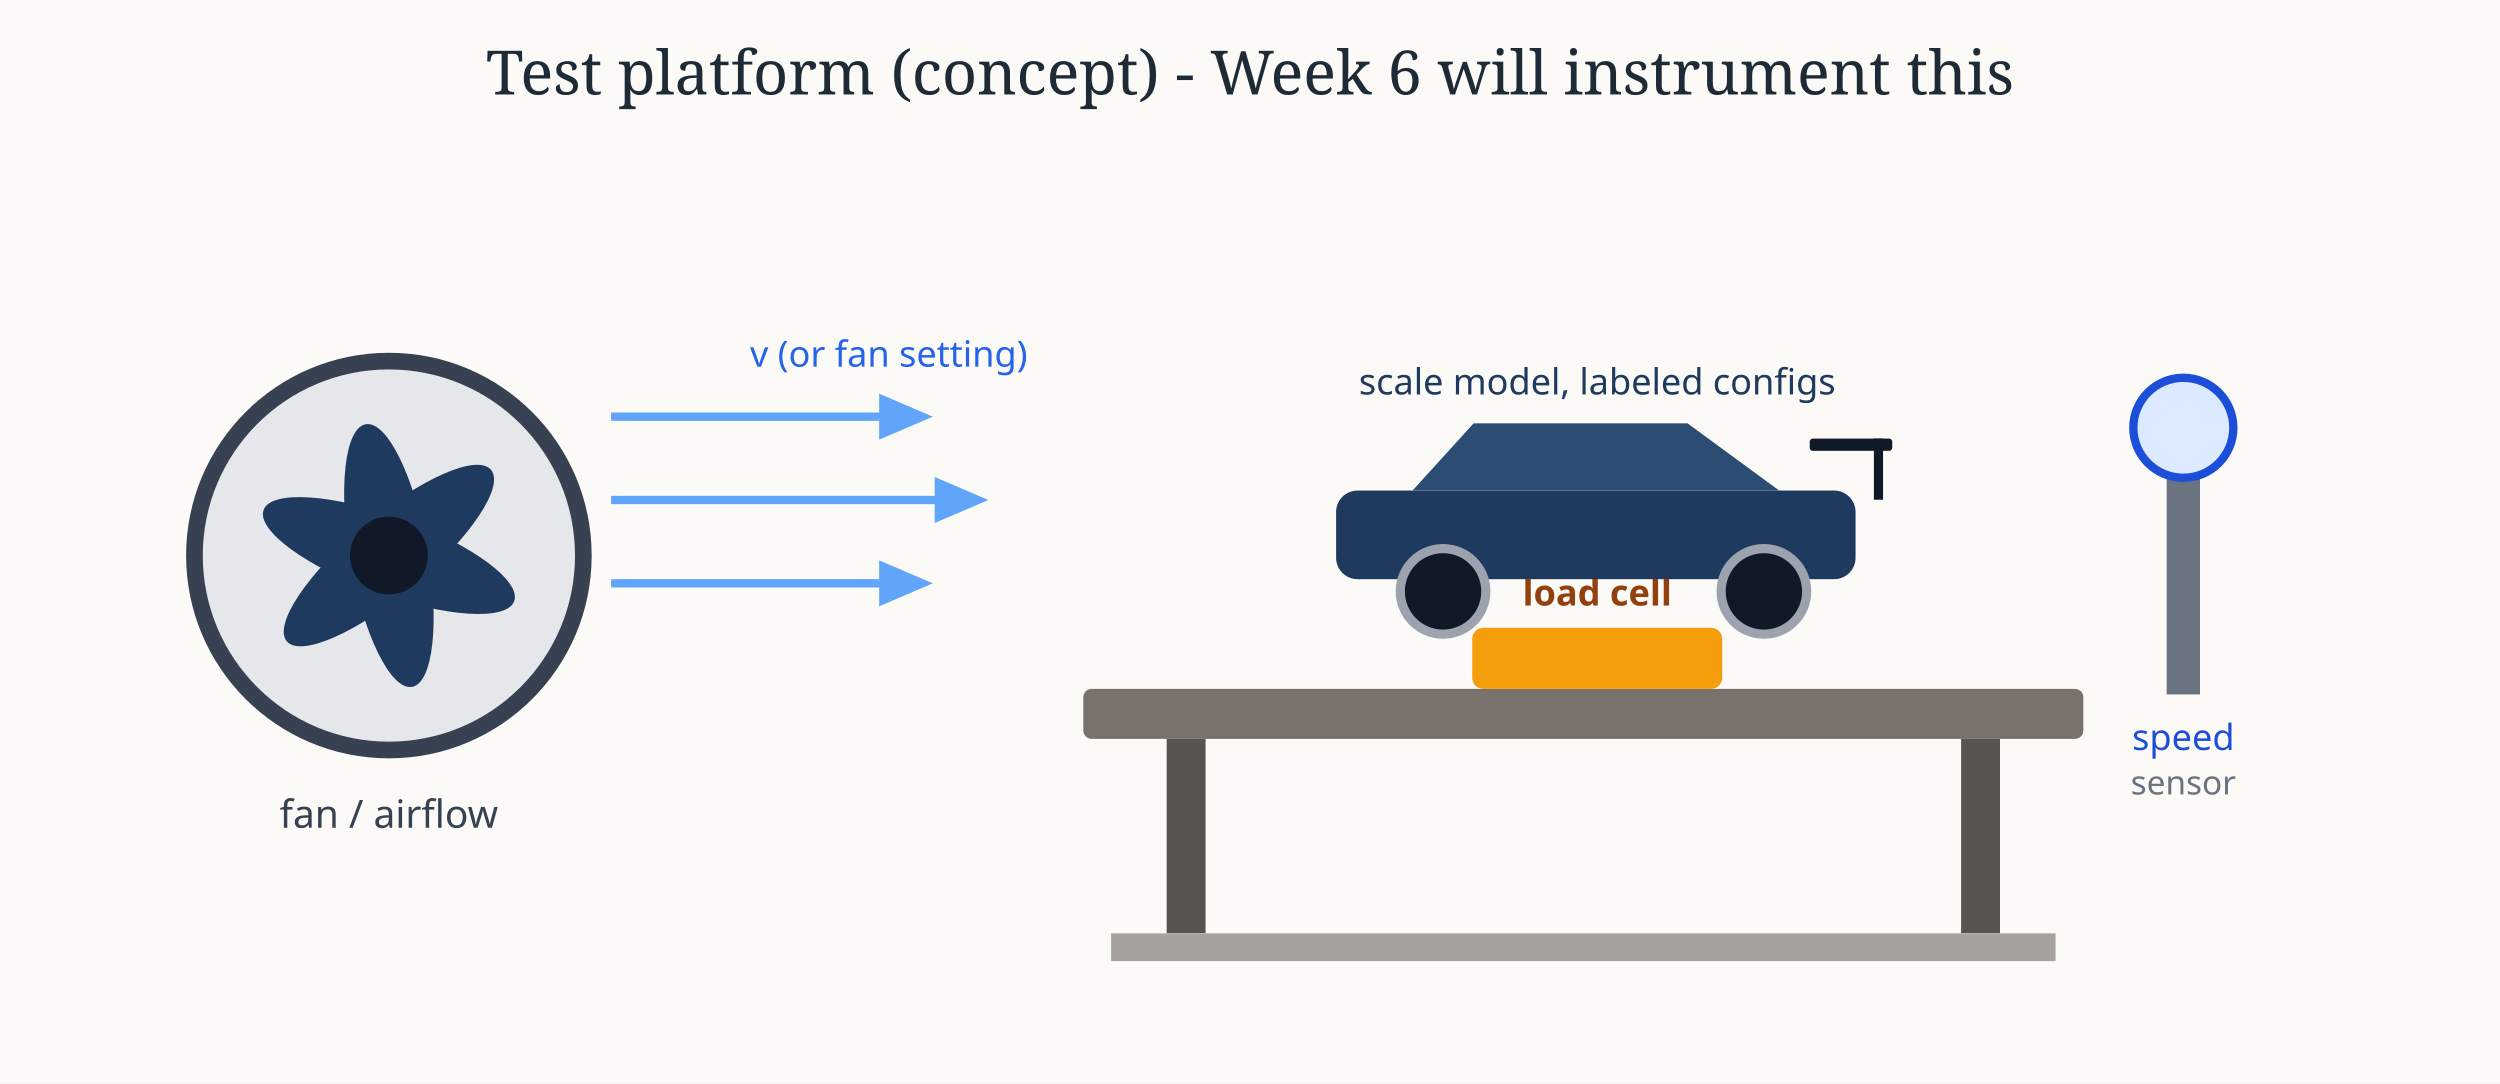
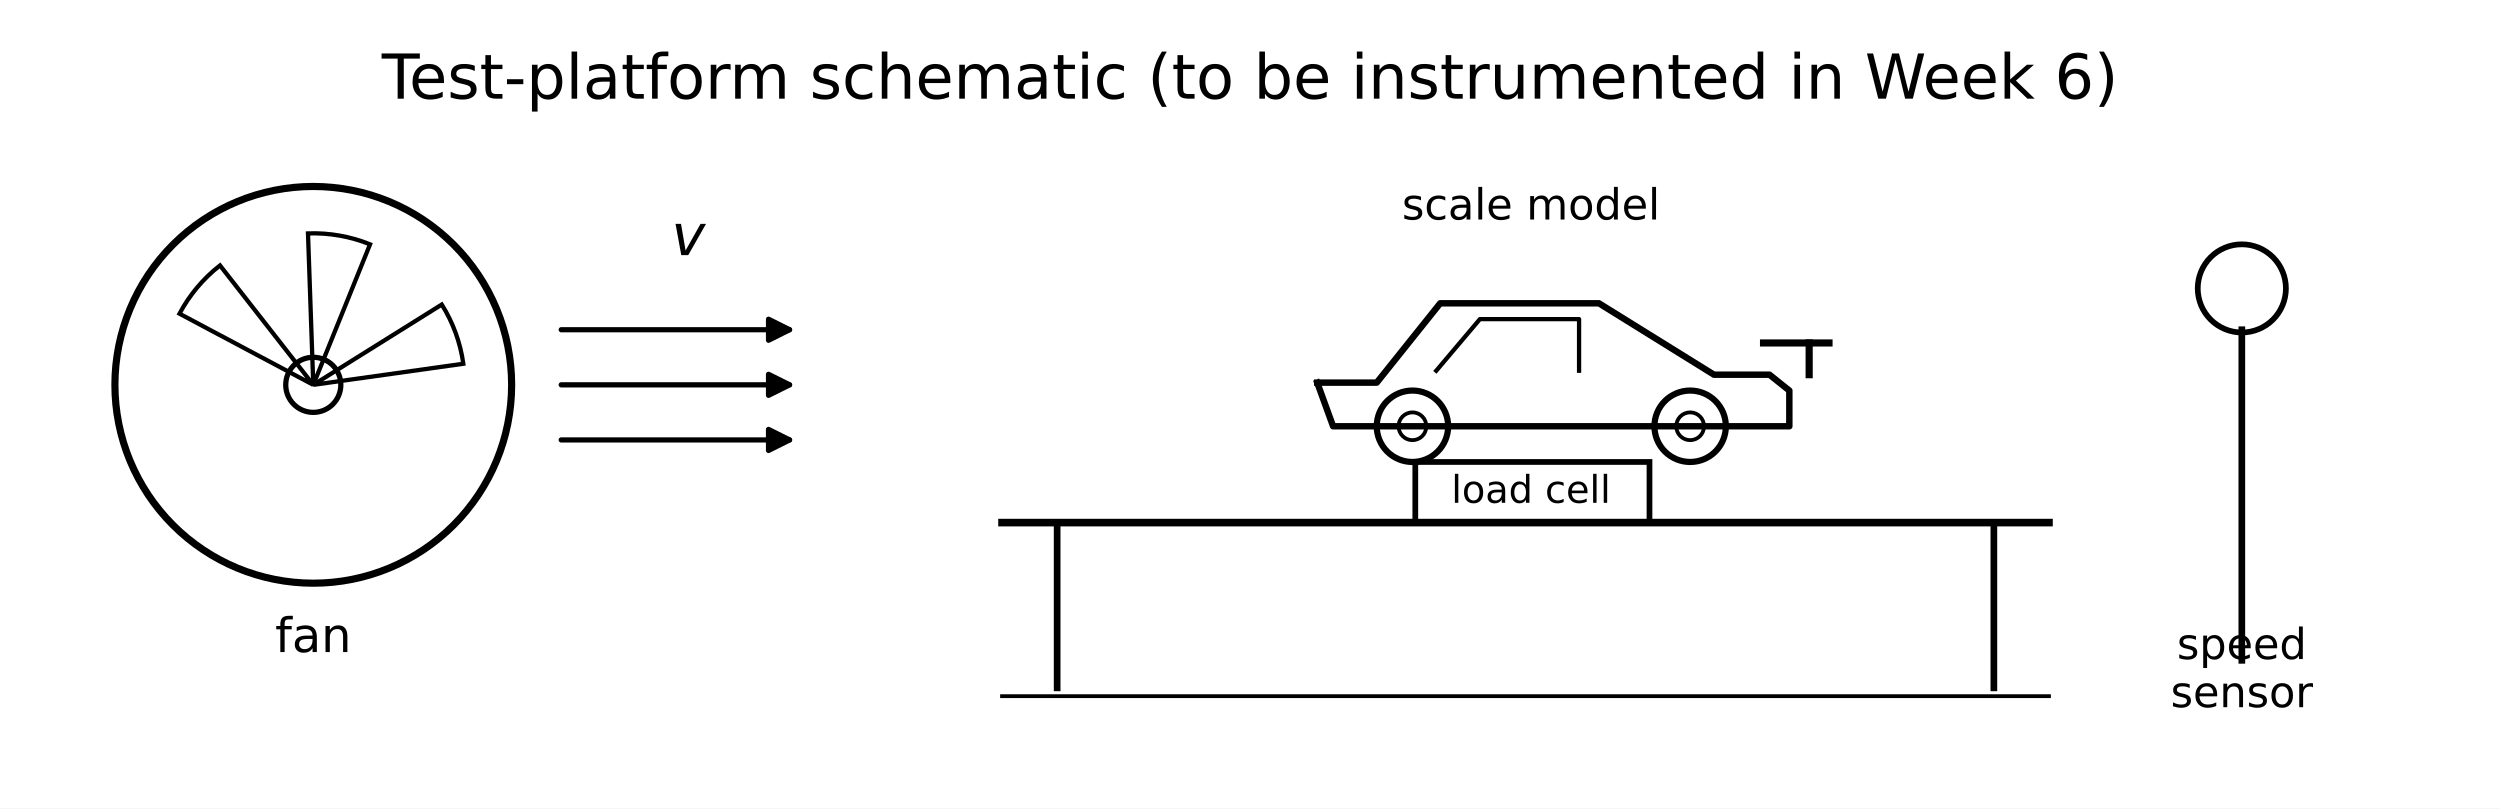
- <svg xmlns="http://www.w3.org/2000/svg" viewBox="0 0 900 390" role="img">
-   <rect width="900" height="390" fill="#fbfaf7" />
-   <text x="450" y="34" text-anchor="middle" font-family="Georgia, serif" font-size="22" fill="#1f2a37">Test platform (concept) - Week 6 will instrument this</text>
-   <g transform="translate(70,110)">
-     <circle cx="70" cy="90" r="70" fill="#e5e7eb" stroke="#374151" stroke-width="6" />
-     <g fill="#1f3a5f">
-       <ellipse cx="70" cy="90" rx="48" ry="14" transform="rotate(20 70 90)" />
-       <ellipse cx="70" cy="90" rx="48" ry="14" transform="rotate(80 70 90)" />
-       <ellipse cx="70" cy="90" rx="48" ry="14" transform="rotate(140 70 90)" />
+ <svg xmlns="http://www.w3.org/2000/svg" xmlns:xlink="http://www.w3.org/1999/xlink" width="523.8pt" height="169.357pt" viewBox="0 0 523.8 169.357" version="1.1">
+   <defs>
+     <style type="text/css">*{stroke-linejoin: round; stroke-linecap: butt}</style>
+   </defs>
+   <g id="figure_1">
+     <g id="patch_1">
+       <path d="M 0 169.357  L 523.8 169.357  L 523.8 0  L 0 0  z " style="fill: #ffffff" />
    </g>
-     <circle cx="70" cy="90" r="14" fill="#111827" />
-     <text x="70" y="188" text-anchor="middle" font-family="system-ui, sans-serif" font-size="14" fill="#374151">fan / airflow</text>
+     <g id="axes_1">
+       <g id="patch_2">
+         <path d="M 65.638 122.191  C 76.66 122.191 87.232 117.812 95.026 110.018  C 102.82 102.224 107.199 91.652 107.199 80.63  C 107.199 69.607 102.82 59.035 95.026 51.241  C 87.232 43.447 76.66 39.068 65.638 39.068  C 54.616 39.068 44.043 43.447 36.25 51.241  C 28.456 59.035 24.077 69.607 24.077 80.63  C 24.077 91.652 28.456 102.224 36.25 110.018  C 44.043 117.812 54.616 122.191 65.638 122.191  L 65.638 122.191  z " clip-path="url(#pc2694143ef)" style="fill: none; stroke: #000000; stroke-width: 1.5; stroke-linejoin: miter" />
+       </g>
+       <g id="patch_3">
+         <path d="M 97.077 76.211  C 96.768 74.014 96.23 71.856 95.472 69.771  C 94.713 67.686 93.738 65.687 92.562 63.806  L 65.638 80.63  L 97.077 76.211  z " clip-path="url(#pc2694143ef)" style="fill: none; stroke: #000000; stroke-width: 0.9; stroke-linejoin: miter" />
+       </g>
+       <g id="patch_4">
+         <path d="M 77.531 51.193  C 75.474 50.362 73.336 49.749 71.151 49.364  C 68.966 48.979 66.747 48.823 64.53 48.901  L 65.638 80.63  L 77.531 51.193  z " clip-path="url(#pc2694143ef)" style="fill: none; stroke: #000000; stroke-width: 0.9; stroke-linejoin: miter" />
+       </g>
+       <g id="patch_5">
+         <path d="M 46.092 55.612  C 44.344 56.978 42.743 58.523 41.317 60.222  C 39.891 61.922 38.647 63.766 37.606 65.725  L 65.638 80.63  L 46.092 55.612  z " clip-path="url(#pc2694143ef)" style="fill: none; stroke: #000000; stroke-width: 0.9; stroke-linejoin: miter" />
+       </g>
+       <g id="patch_6">
+         <path d="M 65.638 86.402  C 67.169 86.402 68.637 85.794 69.72 84.711  C 70.802 83.629 71.41 82.161 71.41 80.63  C 71.41 79.099 70.802 77.63 69.72 76.548  C 68.637 75.465 67.169 74.857 65.638 74.857  C 64.107 74.857 62.639 75.465 61.556 76.548  C 60.474 77.63 59.866 79.099 59.866 80.63  C 59.866 82.161 60.474 83.629 61.556 84.711  C 62.639 85.794 64.107 86.402 65.638 86.402  L 65.638 86.402  z " clip-path="url(#pc2694143ef)" style="fill: none; stroke: #000000; stroke-width: 1.1; stroke-linejoin: miter" />
+       </g>
+       <g id="patch_7">
+         <path d="M 296.534 109.492  L 345.6 109.492  L 345.6 96.792  L 296.534 96.792  L 296.534 109.492  z " clip-path="url(#pc2694143ef)" style="fill: none; stroke: #000000; stroke-width: 1.2; stroke-linejoin: miter" />
+       </g>
+       <g id="patch_8">
+         <path d="M 469.707 69.662  C 472.156 69.662 474.506 68.689 476.238 66.957  C 477.97 65.225 478.943 62.876 478.943 60.426  C 478.943 57.977 477.97 55.627 476.238 53.896  C 474.506 52.164 472.156 51.19 469.707 51.19  C 467.258 51.19 464.908 52.164 463.176 53.896  C 461.444 55.627 460.471 57.977 460.471 60.426  C 460.471 62.876 461.444 65.225 463.176 66.957  C 464.908 68.689 467.258 69.662 469.707 69.662  L 469.707 69.662  z " clip-path="url(#pc2694143ef)" style="fill: none; stroke: #000000; stroke-width: 1.2; stroke-linejoin: miter" />
+       </g>
+       <g id="line2d_1">
+         <path d="M 209.948 109.492  L 429.3 109.492  " clip-path="url(#pc2694143ef)" style="fill: none; stroke: #000000; stroke-width: 1.6; stroke-linecap: square" />
+       </g>
+       <g id="line2d_2">
+         <path d="M 221.493 109.492  L 221.493 144.126  " clip-path="url(#pc2694143ef)" style="fill: none; stroke: #000000; stroke-width: 1.4; stroke-linecap: square" />
+       </g>
+       <g id="line2d_3">
+         <path d="M 417.755 109.492  L 417.755 144.126  " clip-path="url(#pc2694143ef)" style="fill: none; stroke: #000000; stroke-width: 1.4; stroke-linecap: square" />
+       </g>
+       <g id="line2d_4">
+         <path d="M 209.948 145.858  L 429.3 145.858  " clip-path="url(#pc2694143ef)" style="fill: none; stroke: #000000; stroke-width: 0.8; stroke-linecap: square" />
+       </g>
+       <g id="line2d_5">
+         <path d="M 275.985 80.168  L 288.453 80.168  L 301.753 63.543  L 335.002 63.543  L 359.107 78.505  L 370.745 78.505  L 374.901 81.83  L 374.901 89.311  L 367.42 89.311  L 279.31 89.311  L 275.985 80.168  " clip-path="url(#pc2694143ef)" style="fill: none; stroke: #000000; stroke-width: 1.35; stroke-linecap: square" />
+       </g>
+       <g id="line2d_6">
+         <path d="M 300.922 77.674  L 310.065 66.868  L 330.846 66.868  L 330.846 77.674  " clip-path="url(#pc2694143ef)" style="fill: none; stroke: #000000; stroke-width: 0.9; stroke-linecap: square" />
+       </g>
+       <g id="patch_9">
+         <path d="M 295.934 96.792  C 297.918 96.792 299.821 96.004 301.224 94.601  C 302.627 93.198 303.415 91.295 303.415 89.311  C 303.415 87.327 302.627 85.424 301.224 84.022  C 299.821 82.619 297.918 81.83 295.934 81.83  C 293.95 81.83 292.047 82.619 290.644 84.022  C 289.241 85.424 288.453 87.327 288.453 89.311  C 288.453 91.295 289.241 93.198 290.644 94.601  C 292.047 96.004 293.95 96.792 295.934 96.792  L 295.934 96.792  z " clip-path="url(#pc2694143ef)" style="fill: none; stroke: #000000; stroke-width: 1.3; stroke-linejoin: miter" />
+       </g>
+       <g id="patch_10">
+         <path d="M 295.934 92.221  C 296.706 92.221 297.446 91.914 297.991 91.369  C 298.537 90.823 298.843 90.083 298.843 89.311  C 298.843 88.54 298.537 87.8 297.991 87.254  C 297.446 86.709 296.706 86.402 295.934 86.402  C 295.163 86.402 294.423 86.709 293.877 87.254  C 293.331 87.8 293.025 88.54 293.025 89.311  C 293.025 90.083 293.331 90.823 293.877 91.369  C 294.423 91.914 295.163 92.221 295.934 92.221  L 295.934 92.221  z " clip-path="url(#pc2694143ef)" style="fill: none; stroke: #000000; stroke-width: 0.8; stroke-linejoin: miter" />
+       </g>
+       <g id="patch_11">
+         <path d="M 354.12 96.792  C 356.104 96.792 358.007 96.004 359.41 94.601  C 360.813 93.198 361.601 91.295 361.601 89.311  C 361.601 87.327 360.813 85.424 359.41 84.022  C 358.007 82.619 356.104 81.83 354.12 81.83  C 352.136 81.83 350.233 82.619 348.83 84.022  C 347.427 85.424 346.639 87.327 346.639 89.311  C 346.639 91.295 347.427 93.198 348.83 94.601  C 350.233 96.004 352.136 96.792 354.12 96.792  L 354.12 96.792  z " clip-path="url(#pc2694143ef)" style="fill: none; stroke: #000000; stroke-width: 1.3; stroke-linejoin: miter" />
+       </g>
+       <g id="patch_12">
+         <path d="M 354.12 92.221  C 354.892 92.221 355.632 91.914 356.177 91.369  C 356.723 90.823 357.029 90.083 357.029 89.311  C 357.029 88.54 356.723 87.8 356.177 87.254  C 355.632 86.709 354.892 86.402 354.12 86.402  C 353.349 86.402 352.608 86.709 352.063 87.254  C 351.517 87.8 351.211 88.54 351.211 89.311  C 351.211 90.083 351.517 90.823 352.063 91.369  C 352.608 91.914 353.349 92.221 354.12 92.221  L 354.12 92.221  z " clip-path="url(#pc2694143ef)" style="fill: none; stroke: #000000; stroke-width: 0.8; stroke-linejoin: miter" />
+       </g>
+       <g id="line2d_7">
+         <path d="M 369.498 71.856  L 383.213 71.856  " clip-path="url(#pc2694143ef)" style="fill: none; stroke: #000000; stroke-width: 1.5; stroke-linecap: square" />
+       </g>
+       <g id="line2d_8">
+         <path d="M 379.057 78.505  L 379.057 71.856  " clip-path="url(#pc2694143ef)" style="fill: none; stroke: #000000; stroke-width: 1.5; stroke-linecap: square" />
+       </g>
+       <g id="line2d_9">
+         <path d="M 469.707 138.354  L 469.707 69.085  " clip-path="url(#pc2694143ef)" style="fill: none; stroke: #000000; stroke-width: 1.4; stroke-linecap: square" />
+       </g>
+       <g id="text_1">
+         <g transform="translate(57.64496 136.6221) scale(0.1 -0.1)">
+           <defs>
+             <path id="DejaVuSans-66" d="M 2375 4863  L 2375 4384  L 1825 4384  Q 1516 4384 1395 4259  Q 1275 4134 1275 3809  L 1275 3500  L 2222 3500  L 2222 3053  L 1275 3053  L 1275 0  L 697 0  L 697 3053  L 147 3053  L 147 3500  L 697 3500  L 697 3744  Q 697 4328 969 4595  Q 1241 4863 1831 4863  L 2375 4863  z " transform="scale(0.015625)" />
+             <path id="DejaVuSans-61" d="M 2194 1759  Q 1497 1759 1228 1600  Q 959 1441 959 1056  Q 959 750 1161 570  Q 1363 391 1709 391  Q 2188 391 2477 730  Q 2766 1069 2766 1631  L 2766 1759  L 2194 1759  z M 3341 1997  L 3341 0  L 2766 0  L 2766 531  Q 2569 213 2275 61  Q 1981 -91 1556 -91  Q 1019 -91 701 211  Q 384 513 384 1019  Q 384 1609 779 1909  Q 1175 2209 1959 2209  L 2766 2209  L 2766 2266  Q 2766 2663 2505 2880  Q 2244 3097 1772 3097  Q 1472 3097 1187 3025  Q 903 2953 641 2809  L 641 3341  Q 956 3463 1253 3523  Q 1550 3584 1831 3584  Q 2591 3584 2966 3190  Q 3341 2797 3341 1997  z " transform="scale(0.015625)" />
+             <path id="DejaVuSans-6e" d="M 3513 2113  L 3513 0  L 2938 0  L 2938 2094  Q 2938 2591 2744 2837  Q 2550 3084 2163 3084  Q 1697 3084 1428 2787  Q 1159 2491 1159 1978  L 1159 0  L 581 0  L 581 3500  L 1159 3500  L 1159 2956  Q 1366 3272 1645 3428  Q 1925 3584 2291 3584  Q 2894 3584 3203 3211  Q 3513 2838 3513 2113  z " transform="scale(0.015625)" />
+           </defs>
+           <use xlink:href="#DejaVuSans-66" />
+           <use xlink:href="#DejaVuSans-61" transform="translate(35.20508 0)" />
+           <use xlink:href="#DejaVuSans-6e" transform="translate(96.48438 0)" />
+         </g>
+       </g>
+       <g id="text_2">
+         <g transform="translate(140.6793 53.49935) scale(0.12 -0.12)">
+           <defs>
+             <path id="DejaVuSans-Oblique-76" d="M 459 3500  L 1069 3500  L 1581 525  L 3256 3500  L 3866 3500  L 1875 0  L 1100 0  L 459 3500  z " transform="scale(0.015625)" />
+           </defs>
+           <use xlink:href="#DejaVuSans-Oblique-76" transform="translate(0 0.3125)" />
+         </g>
+       </g>
+       <g id="text_3">
+         <g transform="translate(304.0749 105.3496) scale(0.08 -0.08)">
+           <defs>
+             <path id="DejaVuSans-6c" d="M 603 4863  L 1178 4863  L 1178 0  L 603 0  L 603 4863  z " transform="scale(0.015625)" />
+             <path id="DejaVuSans-6f" d="M 1959 3097  Q 1497 3097 1228 2736  Q 959 2375 959 1747  Q 959 1119 1226 758  Q 1494 397 1959 397  Q 2419 397 2687 759  Q 2956 1122 2956 1747  Q 2956 2369 2687 2733  Q 2419 3097 1959 3097  z M 1959 3584  Q 2709 3584 3137 3096  Q 3566 2609 3566 1747  Q 3566 888 3137 398  Q 2709 -91 1959 -91  Q 1206 -91 779 398  Q 353 888 353 1747  Q 353 2609 779 3096  Q 1206 3584 1959 3584  z " transform="scale(0.015625)" />
+             <path id="DejaVuSans-64" d="M 2906 2969  L 2906 4863  L 3481 4863  L 3481 0  L 2906 0  L 2906 525  Q 2725 213 2448 61  Q 2172 -91 1784 -91  Q 1150 -91 751 415  Q 353 922 353 1747  Q 353 2572 751 3078  Q 1150 3584 1784 3584  Q 2172 3584 2448 3432  Q 2725 3281 2906 2969  z M 947 1747  Q 947 1113 1208 752  Q 1469 391 1925 391  Q 2381 391 2643 752  Q 2906 1113 2906 1747  Q 2906 2381 2643 2742  Q 2381 3103 1925 3103  Q 1469 3103 1208 2742  Q 947 2381 947 1747  z " transform="scale(0.015625)" />
+             <path id="DejaVuSans-20" transform="scale(0.015625)" />
+             <path id="DejaVuSans-63" d="M 3122 3366  L 3122 2828  Q 2878 2963 2633 3030  Q 2388 3097 2138 3097  Q 1578 3097 1268 2742  Q 959 2388 959 1747  Q 959 1106 1268 751  Q 1578 397 2138 397  Q 2388 397 2633 464  Q 2878 531 3122 666  L 3122 134  Q 2881 22 2623 -34  Q 2366 -91 2075 -91  Q 1284 -91 818 406  Q 353 903 353 1747  Q 353 2603 823 3093  Q 1294 3584 2113 3584  Q 2378 3584 2631 3529  Q 2884 3475 3122 3366  z " transform="scale(0.015625)" />
+             <path id="DejaVuSans-65" d="M 3597 1894  L 3597 1613  L 953 1613  Q 991 1019 1311 708  Q 1631 397 2203 397  Q 2534 397 2845 478  Q 3156 559 3463 722  L 3463 178  Q 3153 47 2828 -22  Q 2503 -91 2169 -91  Q 1331 -91 842 396  Q 353 884 353 1716  Q 353 2575 817 3079  Q 1281 3584 2069 3584  Q 2775 3584 3186 3129  Q 3597 2675 3597 1894  z M 3022 2063  Q 3016 2534 2758 2815  Q 2500 3097 2075 3097  Q 1594 3097 1305 2825  Q 1016 2553 972 2059  L 3022 2063  z " transform="scale(0.015625)" />
+           </defs>
+           <use xlink:href="#DejaVuSans-6c" />
+           <use xlink:href="#DejaVuSans-6f" transform="translate(27.7832 0)" />
+           <use xlink:href="#DejaVuSans-61" transform="translate(88.96484 0)" />
+           <use xlink:href="#DejaVuSans-64" transform="translate(150.2441 0)" />
+           <use xlink:href="#DejaVuSans-20" transform="translate(213.7207 0)" />
+           <use xlink:href="#DejaVuSans-63" transform="translate(245.5078 0)" />
+           <use xlink:href="#DejaVuSans-65" transform="translate(300.4883 0)" />
+           <use xlink:href="#DejaVuSans-6c" transform="translate(362.0117 0)" />
+           <use xlink:href="#DejaVuSans-6c" transform="translate(389.7949 0)" />
+         </g>
+       </g>
+       <g id="text_4">
+         <g transform="translate(293.7407 45.99521) scale(0.09 -0.09)">
+           <defs>
+             <path id="DejaVuSans-73" d="M 2834 3397  L 2834 2853  Q 2591 2978 2328 3040  Q 2066 3103 1784 3103  Q 1356 3103 1142 2972  Q 928 2841 928 2578  Q 928 2378 1081 2264  Q 1234 2150 1697 2047  L 1894 2003  Q 2506 1872 2764 1633  Q 3022 1394 3022 966  Q 3022 478 2636 193  Q 2250 -91 1575 -91  Q 1294 -91 989 -36  Q 684 19 347 128  L 347 722  Q 666 556 975 473  Q 1284 391 1588 391  Q 1994 391 2212 530  Q 2431 669 2431 922  Q 2431 1156 2273 1281  Q 2116 1406 1581 1522  L 1381 1569  Q 847 1681 609 1914  Q 372 2147 372 2553  Q 372 3047 722 3315  Q 1072 3584 1716 3584  Q 2034 3584 2315 3537  Q 2597 3491 2834 3397  z " transform="scale(0.015625)" />
+             <path id="DejaVuSans-6d" d="M 3328 2828  Q 3544 3216 3844 3400  Q 4144 3584 4550 3584  Q 5097 3584 5394 3201  Q 5691 2819 5691 2113  L 5691 0  L 5113 0  L 5113 2094  Q 5113 2597 4934 2840  Q 4756 3084 4391 3084  Q 3944 3084 3684 2787  Q 3425 2491 3425 1978  L 3425 0  L 2847 0  L 2847 2094  Q 2847 2600 2669 2842  Q 2491 3084 2119 3084  Q 1678 3084 1418 2786  Q 1159 2488 1159 1978  L 1159 0  L 581 0  L 581 3500  L 1159 3500  L 1159 2956  Q 1356 3278 1631 3431  Q 1906 3584 2284 3584  Q 2666 3584 2933 3390  Q 3200 3197 3328 2828  z " transform="scale(0.015625)" />
+           </defs>
+           <use xlink:href="#DejaVuSans-73" />
+           <use xlink:href="#DejaVuSans-63" transform="translate(52.09961 0)" />
+           <use xlink:href="#DejaVuSans-61" transform="translate(107.0801 0)" />
+           <use xlink:href="#DejaVuSans-6c" transform="translate(168.3594 0)" />
+           <use xlink:href="#DejaVuSans-65" transform="translate(196.1426 0)" />
+           <use xlink:href="#DejaVuSans-20" transform="translate(257.666 0)" />
+           <use xlink:href="#DejaVuSans-6d" transform="translate(289.4531 0)" />
+           <use xlink:href="#DejaVuSans-6f" transform="translate(386.8652 0)" />
+           <use xlink:href="#DejaVuSans-64" transform="translate(448.0469 0)" />
+           <use xlink:href="#DejaVuSans-65" transform="translate(511.5234 0)" />
+           <use xlink:href="#DejaVuSans-6c" transform="translate(573.0469 0)" />
+         </g>
+       </g>
+       <g id="text_5">
+         <g transform="translate(456.1113 138.0889) scale(0.09 -0.09)">
+           <defs>
+             <path id="DejaVuSans-70" d="M 1159 525  L 1159 -1331  L 581 -1331  L 581 3500  L 1159 3500  L 1159 2969  Q 1341 3281 1617 3432  Q 1894 3584 2278 3584  Q 2916 3584 3314 3078  Q 3713 2572 3713 1747  Q 3713 922 3314 415  Q 2916 -91 2278 -91  Q 1894 -91 1617 61  Q 1341 213 1159 525  z M 3116 1747  Q 3116 2381 2855 2742  Q 2594 3103 2138 3103  Q 1681 3103 1420 2742  Q 1159 2381 1159 1747  Q 1159 1113 1420 752  Q 1681 391 2138 391  Q 2594 391 2855 752  Q 3116 1113 3116 1747  z " transform="scale(0.015625)" />
+           </defs>
+           <use xlink:href="#DejaVuSans-73" />
+           <use xlink:href="#DejaVuSans-70" transform="translate(52.09961 0)" />
+           <use xlink:href="#DejaVuSans-65" transform="translate(115.5762 0)" />
+           <use xlink:href="#DejaVuSans-65" transform="translate(177.0996 0)" />
+           <use xlink:href="#DejaVuSans-64" transform="translate(238.623 0)" />
+         </g>
+         <g transform="translate(454.7943 148.1669) scale(0.09 -0.09)">
+           <defs>
+             <path id="DejaVuSans-72" d="M 2631 2963  Q 2534 3019 2420 3045  Q 2306 3072 2169 3072  Q 1681 3072 1420 2755  Q 1159 2438 1159 1844  L 1159 0  L 581 0  L 581 3500  L 1159 3500  L 1159 2956  Q 1341 3275 1631 3429  Q 1922 3584 2338 3584  Q 2397 3584 2469 3576  Q 2541 3569 2628 3553  L 2631 2963  z " transform="scale(0.015625)" />
+           </defs>
+           <use xlink:href="#DejaVuSans-73" />
+           <use xlink:href="#DejaVuSans-65" transform="translate(52.09961 0)" />
+           <use xlink:href="#DejaVuSans-6e" transform="translate(113.623 0)" />
+           <use xlink:href="#DejaVuSans-73" transform="translate(177.002 0)" />
+           <use xlink:href="#DejaVuSans-6f" transform="translate(229.1016 0)" />
+           <use xlink:href="#DejaVuSans-72" transform="translate(290.2832 0)" />
+         </g>
+       </g>
+       <g id="text_6">
+         <g transform="translate(79.98734 20.67797) scale(0.13 -0.13)">
+           <defs>
+             <path id="DejaVuSans-54" d="M -19 4666  L 3928 4666  L 3928 4134  L 2272 4134  L 2272 0  L 1638 0  L 1638 4134  L -19 4134  L -19 4666  z " transform="scale(0.015625)" />
+             <path id="DejaVuSans-74" d="M 1172 4494  L 1172 3500  L 2356 3500  L 2356 3053  L 1172 3053  L 1172 1153  Q 1172 725 1289 603  Q 1406 481 1766 481  L 2356 481  L 2356 0  L 1766 0  Q 1100 0 847 248  Q 594 497 594 1153  L 594 3053  L 172 3053  L 172 3500  L 594 3500  L 594 4494  L 1172 4494  z " transform="scale(0.015625)" />
+             <path id="DejaVuSans-2d" d="M 313 2009  L 1997 2009  L 1997 1497  L 313 1497  L 313 2009  z " transform="scale(0.015625)" />
+             <path id="DejaVuSans-68" d="M 3513 2113  L 3513 0  L 2938 0  L 2938 2094  Q 2938 2591 2744 2837  Q 2550 3084 2163 3084  Q 1697 3084 1428 2787  Q 1159 2491 1159 1978  L 1159 0  L 581 0  L 581 4863  L 1159 4863  L 1159 2956  Q 1366 3272 1645 3428  Q 1925 3584 2291 3584  Q 2894 3584 3203 3211  Q 3513 2838 3513 2113  z " transform="scale(0.015625)" />
+             <path id="DejaVuSans-69" d="M 603 3500  L 1178 3500  L 1178 0  L 603 0  L 603 3500  z M 603 4863  L 1178 4863  L 1178 4134  L 603 4134  L 603 4863  z " transform="scale(0.015625)" />
+             <path id="DejaVuSans-28" d="M 1984 4856  Q 1566 4138 1362 3434  Q 1159 2731 1159 2009  Q 1159 1288 1364 580  Q 1569 -128 1984 -844  L 1484 -844  Q 1016 -109 783 600  Q 550 1309 550 2009  Q 550 2706 781 3412  Q 1013 4119 1484 4856  L 1984 4856  z " transform="scale(0.015625)" />
+             <path id="DejaVuSans-62" d="M 3116 1747  Q 3116 2381 2855 2742  Q 2594 3103 2138 3103  Q 1681 3103 1420 2742  Q 1159 2381 1159 1747  Q 1159 1113 1420 752  Q 1681 391 2138 391  Q 2594 391 2855 752  Q 3116 1113 3116 1747  z M 1159 2969  Q 1341 3281 1617 3432  Q 1894 3584 2278 3584  Q 2916 3584 3314 3078  Q 3713 2572 3713 1747  Q 3713 922 3314 415  Q 2916 -91 2278 -91  Q 1894 -91 1617 61  Q 1341 213 1159 525  L 1159 0  L 581 0  L 581 4863  L 1159 4863  L 1159 2969  z " transform="scale(0.015625)" />
+             <path id="DejaVuSans-75" d="M 544 1381  L 544 3500  L 1119 3500  L 1119 1403  Q 1119 906 1312 657  Q 1506 409 1894 409  Q 2359 409 2629 706  Q 2900 1003 2900 1516  L 2900 3500  L 3475 3500  L 3475 0  L 2900 0  L 2900 538  Q 2691 219 2414 64  Q 2138 -91 1772 -91  Q 1169 -91 856 284  Q 544 659 544 1381  z M 1991 3584  L 1991 3584  z " transform="scale(0.015625)" />
+             <path id="DejaVuSans-57" d="M 213 4666  L 850 4666  L 1831 722  L 2809 4666  L 3519 4666  L 4500 722  L 5478 4666  L 6119 4666  L 4947 0  L 4153 0  L 3169 4050  L 2175 0  L 1381 0  L 213 4666  z " transform="scale(0.015625)" />
+             <path id="DejaVuSans-6b" d="M 581 4863  L 1159 4863  L 1159 1991  L 2875 3500  L 3609 3500  L 1753 1863  L 3688 0  L 2938 0  L 1159 1709  L 1159 0  L 581 0  L 581 4863  z " transform="scale(0.015625)" />
+             <path id="DejaVuSans-36" d="M 2113 2584  Q 1688 2584 1439 2293  Q 1191 2003 1191 1497  Q 1191 994 1439 701  Q 1688 409 2113 409  Q 2538 409 2786 701  Q 3034 994 3034 1497  Q 3034 2003 2786 2293  Q 2538 2584 2113 2584  z M 3366 4563  L 3366 3988  Q 3128 4100 2886 4159  Q 2644 4219 2406 4219  Q 1781 4219 1451 3797  Q 1122 3375 1075 2522  Q 1259 2794 1537 2939  Q 1816 3084 2150 3084  Q 2853 3084 3261 2657  Q 3669 2231 3669 1497  Q 3669 778 3244 343  Q 2819 -91 2113 -91  Q 1303 -91 875 529  Q 447 1150 447 2328  Q 447 3434 972 4092  Q 1497 4750 2381 4750  Q 2619 4750 2861 4703  Q 3103 4656 3366 4563  z " transform="scale(0.015625)" />
+             <path id="DejaVuSans-29" d="M 513 4856  L 1013 4856  Q 1481 4119 1714 3412  Q 1947 2706 1947 2009  Q 1947 1309 1714 600  Q 1481 -109 1013 -844  L 513 -844  Q 928 -128 1133 580  Q 1338 1288 1338 2009  Q 1338 2731 1133 3434  Q 928 4138 513 4856  z " transform="scale(0.015625)" />
+           </defs>
+           <use xlink:href="#DejaVuSans-54" />
+           <use xlink:href="#DejaVuSans-65" transform="translate(44.08398 0)" />
+           <use xlink:href="#DejaVuSans-73" transform="translate(105.6074 0)" />
+           <use xlink:href="#DejaVuSans-74" transform="translate(157.707 0)" />
+           <use xlink:href="#DejaVuSans-2d" transform="translate(196.916 0)" />
+           <use xlink:href="#DejaVuSans-70" transform="translate(233 0)" />
+           <use xlink:href="#DejaVuSans-6c" transform="translate(296.4766 0)" />
+           <use xlink:href="#DejaVuSans-61" transform="translate(324.2598 0)" />
+           <use xlink:href="#DejaVuSans-74" transform="translate(385.5391 0)" />
+           <use xlink:href="#DejaVuSans-66" transform="translate(424.748 0)" />
+           <use xlink:href="#DejaVuSans-6f" transform="translate(459.9531 0)" />
+           <use xlink:href="#DejaVuSans-72" transform="translate(521.1348 0)" />
+           <use xlink:href="#DejaVuSans-6d" transform="translate(560.498 0)" />
+           <use xlink:href="#DejaVuSans-20" transform="translate(657.9102 0)" />
+           <use xlink:href="#DejaVuSans-73" transform="translate(689.6973 0)" />
+           <use xlink:href="#DejaVuSans-63" transform="translate(741.7969 0)" />
+           <use xlink:href="#DejaVuSans-68" transform="translate(796.7773 0)" />
+           <use xlink:href="#DejaVuSans-65" transform="translate(860.1562 0)" />
+           <use xlink:href="#DejaVuSans-6d" transform="translate(921.6797 0)" />
+           <use xlink:href="#DejaVuSans-61" transform="translate(1019.092 0)" />
+           <use xlink:href="#DejaVuSans-74" transform="translate(1080.371 0)" />
+           <use xlink:href="#DejaVuSans-69" transform="translate(1119.58 0)" />
+           <use xlink:href="#DejaVuSans-63" transform="translate(1147.363 0)" />
+           <use xlink:href="#DejaVuSans-20" transform="translate(1202.344 0)" />
+           <use xlink:href="#DejaVuSans-28" transform="translate(1234.131 0)" />
+           <use xlink:href="#DejaVuSans-74" transform="translate(1273.145 0)" />
+           <use xlink:href="#DejaVuSans-6f" transform="translate(1312.354 0)" />
+           <use xlink:href="#DejaVuSans-20" transform="translate(1373.535 0)" />
+           <use xlink:href="#DejaVuSans-62" transform="translate(1405.322 0)" />
+           <use xlink:href="#DejaVuSans-65" transform="translate(1468.799 0)" />
+           <use xlink:href="#DejaVuSans-20" transform="translate(1530.322 0)" />
+           <use xlink:href="#DejaVuSans-69" transform="translate(1562.109 0)" />
+           <use xlink:href="#DejaVuSans-6e" transform="translate(1589.893 0)" />
+           <use xlink:href="#DejaVuSans-73" transform="translate(1653.271 0)" />
+           <use xlink:href="#DejaVuSans-74" transform="translate(1705.371 0)" />
+           <use xlink:href="#DejaVuSans-72" transform="translate(1744.58 0)" />
+           <use xlink:href="#DejaVuSans-75" transform="translate(1785.693 0)" />
+           <use xlink:href="#DejaVuSans-6d" transform="translate(1849.072 0)" />
+           <use xlink:href="#DejaVuSans-65" transform="translate(1946.484 0)" />
+           <use xlink:href="#DejaVuSans-6e" transform="translate(2008.008 0)" />
+           <use xlink:href="#DejaVuSans-74" transform="translate(2071.387 0)" />
+           <use xlink:href="#DejaVuSans-65" transform="translate(2110.596 0)" />
+           <use xlink:href="#DejaVuSans-64" transform="translate(2172.119 0)" />
+           <use xlink:href="#DejaVuSans-20" transform="translate(2235.596 0)" />
+           <use xlink:href="#DejaVuSans-69" transform="translate(2267.383 0)" />
+           <use xlink:href="#DejaVuSans-6e" transform="translate(2295.166 0)" />
+           <use xlink:href="#DejaVuSans-20" transform="translate(2358.545 0)" />
+           <use xlink:href="#DejaVuSans-57" transform="translate(2390.332 0)" />
+           <use xlink:href="#DejaVuSans-65" transform="translate(2483.334 0)" />
+           <use xlink:href="#DejaVuSans-65" transform="translate(2544.857 0)" />
+           <use xlink:href="#DejaVuSans-6b" transform="translate(2606.381 0)" />
+           <use xlink:href="#DejaVuSans-20" transform="translate(2664.291 0)" />
+           <use xlink:href="#DejaVuSans-36" transform="translate(2696.078 0)" />
+           <use xlink:href="#DejaVuSans-29" transform="translate(2759.701 0)" />
+         </g>
+       </g>
+       <g id="patch_13">
+         <path d="M 117.59 92.175  Q 142.122 92.175 165.425 92.175  " clip-path="url(#pc2694143ef)" style="fill: none; stroke: #000000; stroke-width: 1.1; stroke-linecap: round" />
+         <path d="M 161.025 89.975  L 165.425 92.175  L 161.025 94.375  z " clip-path="url(#pc2694143ef)" style="stroke: #000000; stroke-width: 1.1; stroke-linecap: round" />
+       </g>
+       <g id="patch_14">
+         <path d="M 117.59 80.63  Q 142.122 80.63 165.425 80.63  " clip-path="url(#pc2694143ef)" style="fill: none; stroke: #000000; stroke-width: 1.1; stroke-linecap: round" />
+         <path d="M 161.025 78.43  L 165.425 80.63  L 161.025 82.83  z " clip-path="url(#pc2694143ef)" style="stroke: #000000; stroke-width: 1.1; stroke-linecap: round" />
+       </g>
+       <g id="patch_15">
+         <path d="M 117.59 69.085  Q 142.122 69.085 165.425 69.085  " clip-path="url(#pc2694143ef)" style="fill: none; stroke: #000000; stroke-width: 1.1; stroke-linecap: round" />
+         <path d="M 161.025 66.885  L 165.425 69.085  L 161.025 71.285  z " clip-path="url(#pc2694143ef)" style="stroke: #000000; stroke-width: 1.1; stroke-linecap: round" />
+       </g>
+     </g>
  </g>
-   <g stroke="#60a5fa" stroke-width="3" fill="#60a5fa">
-     <line x1="220" y1="150" x2="320" y2="150" />
-     <polygon points="332,150 318,144 318,156" />
-     <line x1="220" y1="180" x2="340" y2="180" />
-     <polygon points="352,180 338,174 338,186" />
-     <line x1="220" y1="210" x2="320" y2="210" />
-     <polygon points="332,210 318,204 318,216" />
-   </g>
-   <text x="270" y="132" font-family="system-ui, sans-serif" font-size="13" fill="#2563eb">v  (or fan setting)</text>
-   <rect x="390" y="248" width="360" height="18" rx="3" fill="#78716c" />
-   <rect x="420" y="266" width="14" height="70" fill="#57534e" />
-   <rect x="706" y="266" width="14" height="70" fill="#57534e" />
-   <rect x="400" y="336" width="340" height="10" fill="#a8a29e" />
-   <rect x="530" y="226" width="90" height="22" rx="4" fill="#f59e0b" />
-   <text x="575" y="218" text-anchor="middle" font-family="system-ui, sans-serif" font-size="13" font-weight="700" fill="#92400e">load cell</text>
-   <text x="575" y="206" text-anchor="middle" font-family="system-ui, sans-serif" font-size="12" fill="#78350f">FD , Dw</text>
-   <g transform="translate(470,148) scale(0.55)">
-     <rect x="20" y="52" width="340" height="58" rx="14" fill="#1f3a5f" />
-     <path d="M70 52 L110 8 H250 L310 52 Z" fill="#2b4d73" />
-     <rect x="330" y="18" width="54" height="8" rx="2" fill="#111827" />
-     <rect x="372" y="18" width="6" height="40" fill="#111827" />
-     <circle cx="90" cy="118" r="28" fill="#111827" stroke="#9ca3af" stroke-width="6" />
-     <circle cx="300" cy="118" r="28" fill="#111827" stroke="#9ca3af" stroke-width="6" />
-   </g>
-   <text x="575" y="142" text-anchor="middle" font-family="system-ui, sans-serif" font-size="13" fill="#1f3a5f">scale model, labeled configs</text>
-   <g transform="translate(780,120)">
-     <rect x="0" y="40" width="12" height="90" fill="#6b7280" />
-     <circle cx="6" cy="34" r="18" fill="#dbeafe" stroke="#1d4ed8" stroke-width="3" />
-     <text x="6" y="150" text-anchor="middle" font-family="system-ui, sans-serif" font-size="13" fill="#1d4ed8">speed</text>
-     <text x="6" y="166" text-anchor="middle" font-family="system-ui, sans-serif" font-size="12" fill="#6b7280">sensor</text>
-   </g>
+   <defs>
+     <clipPath id="pc2694143ef">
+       <rect x="10.8" y="28.678" width="502.2" height="129.879" />
+     </clipPath>
+   </defs>
</svg>
